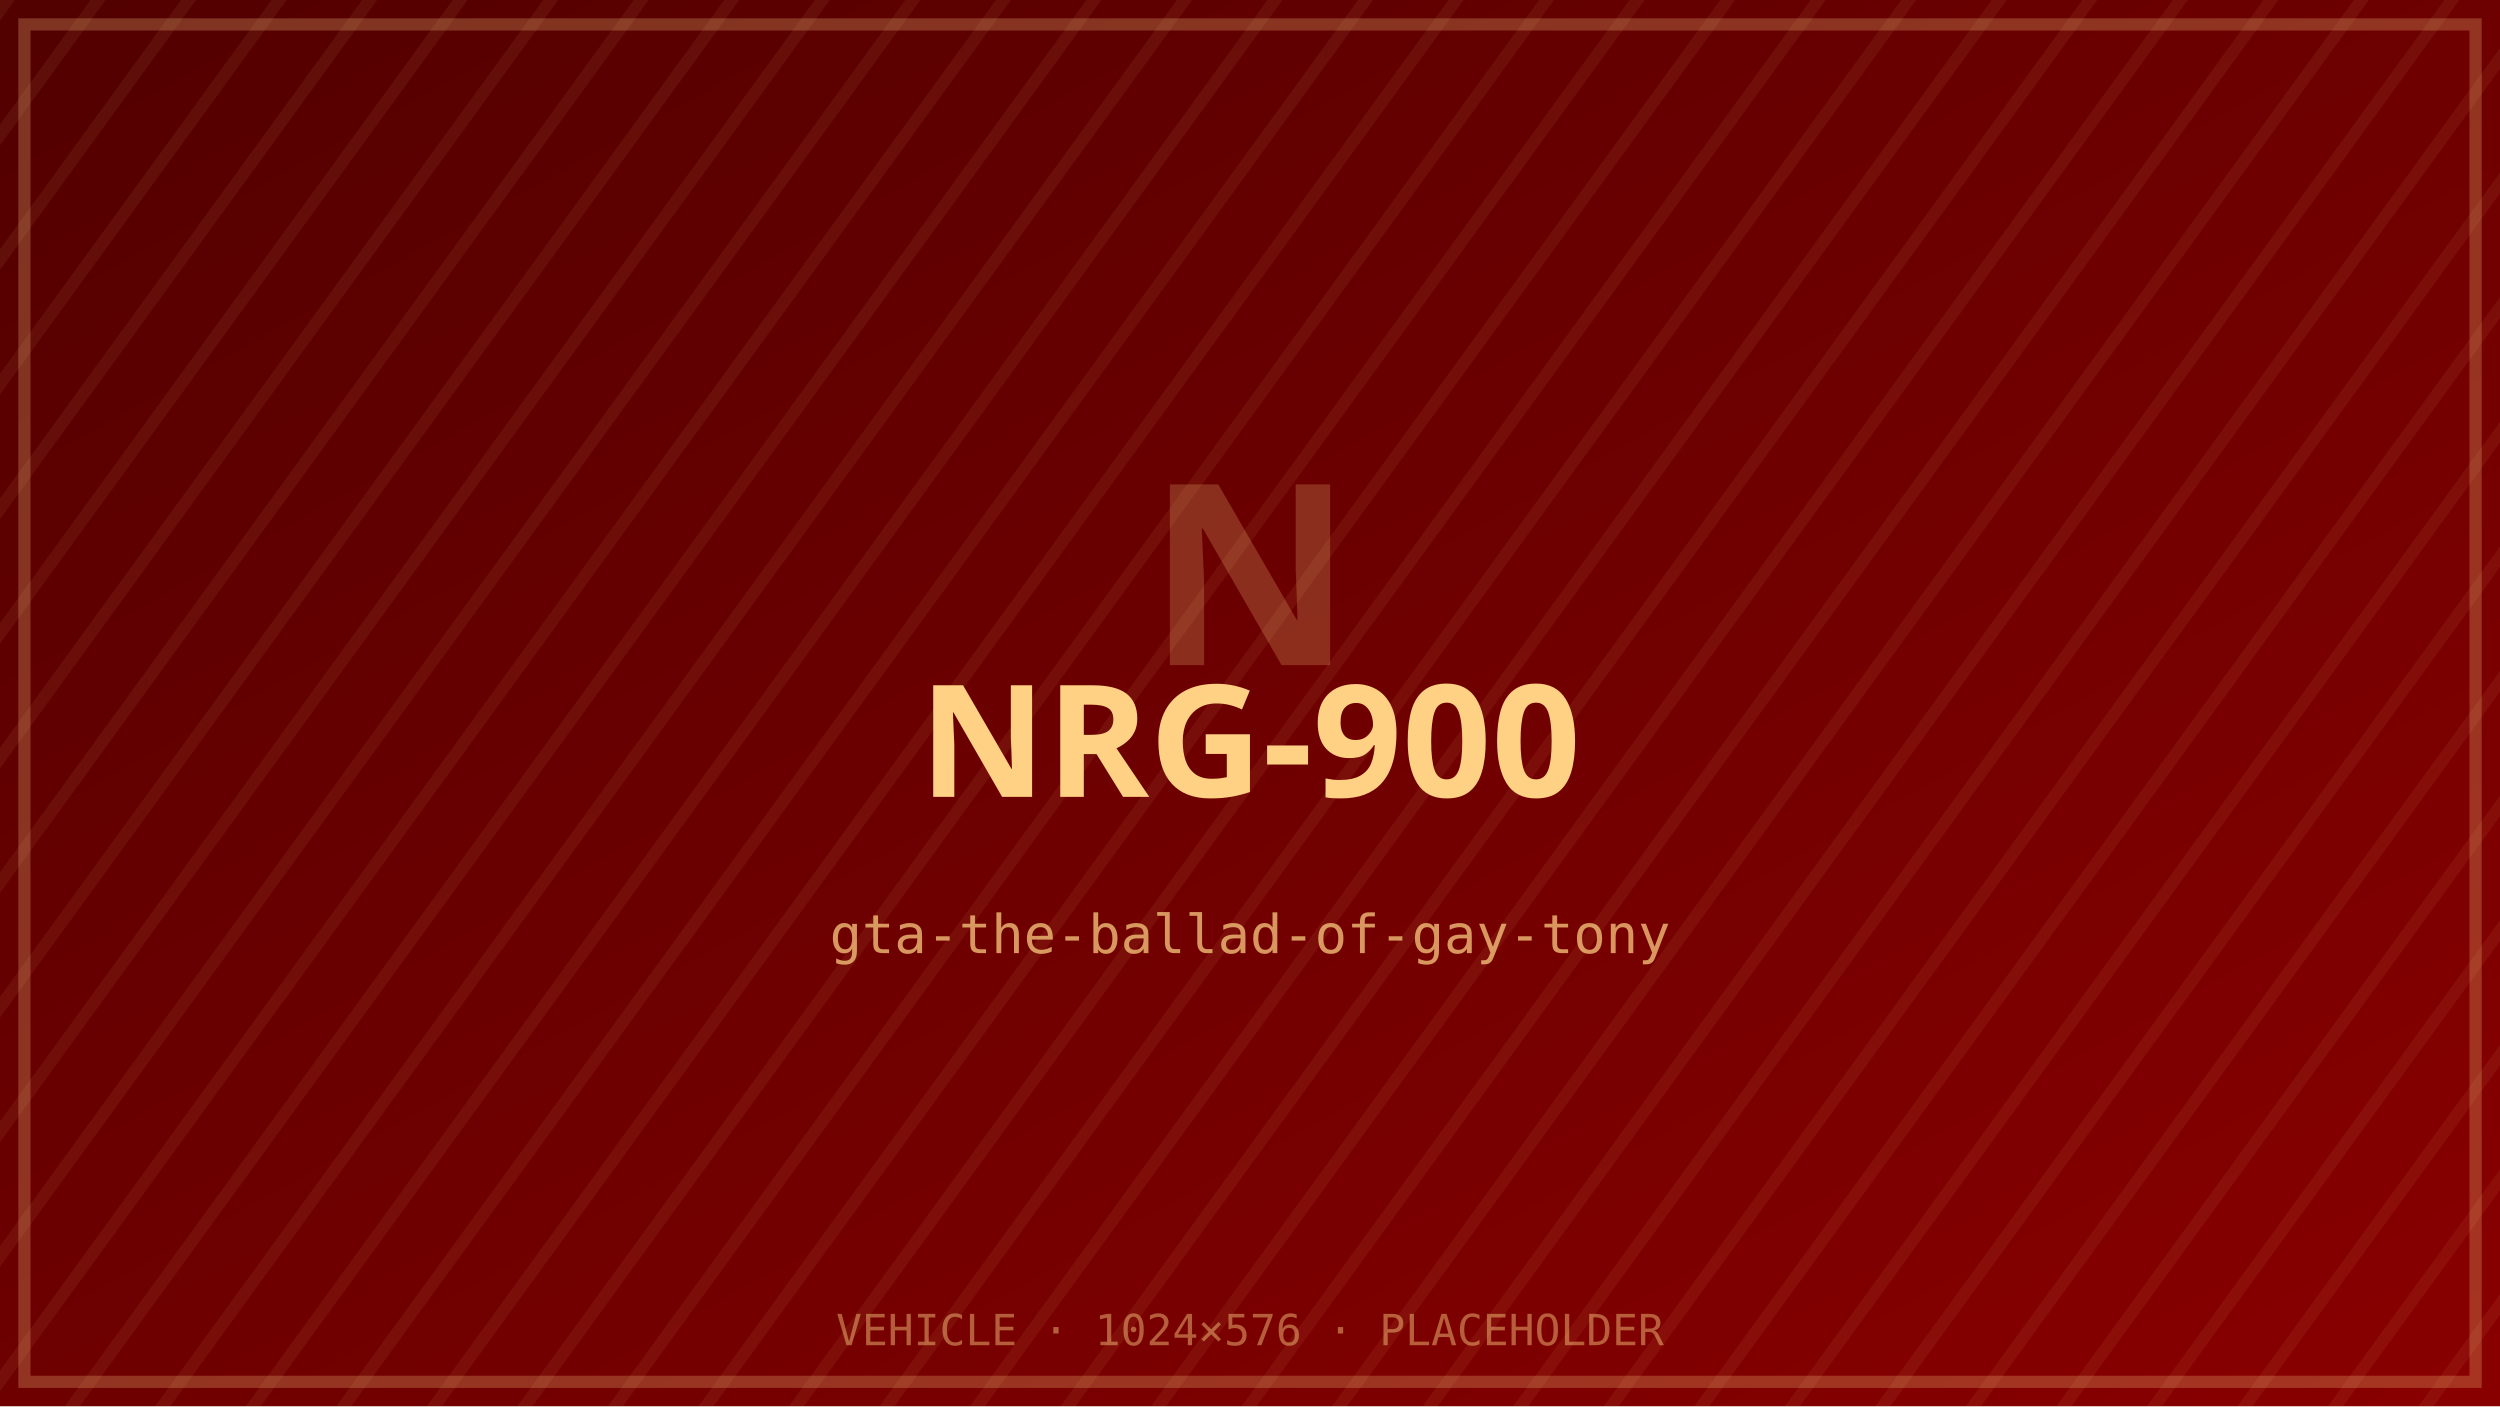
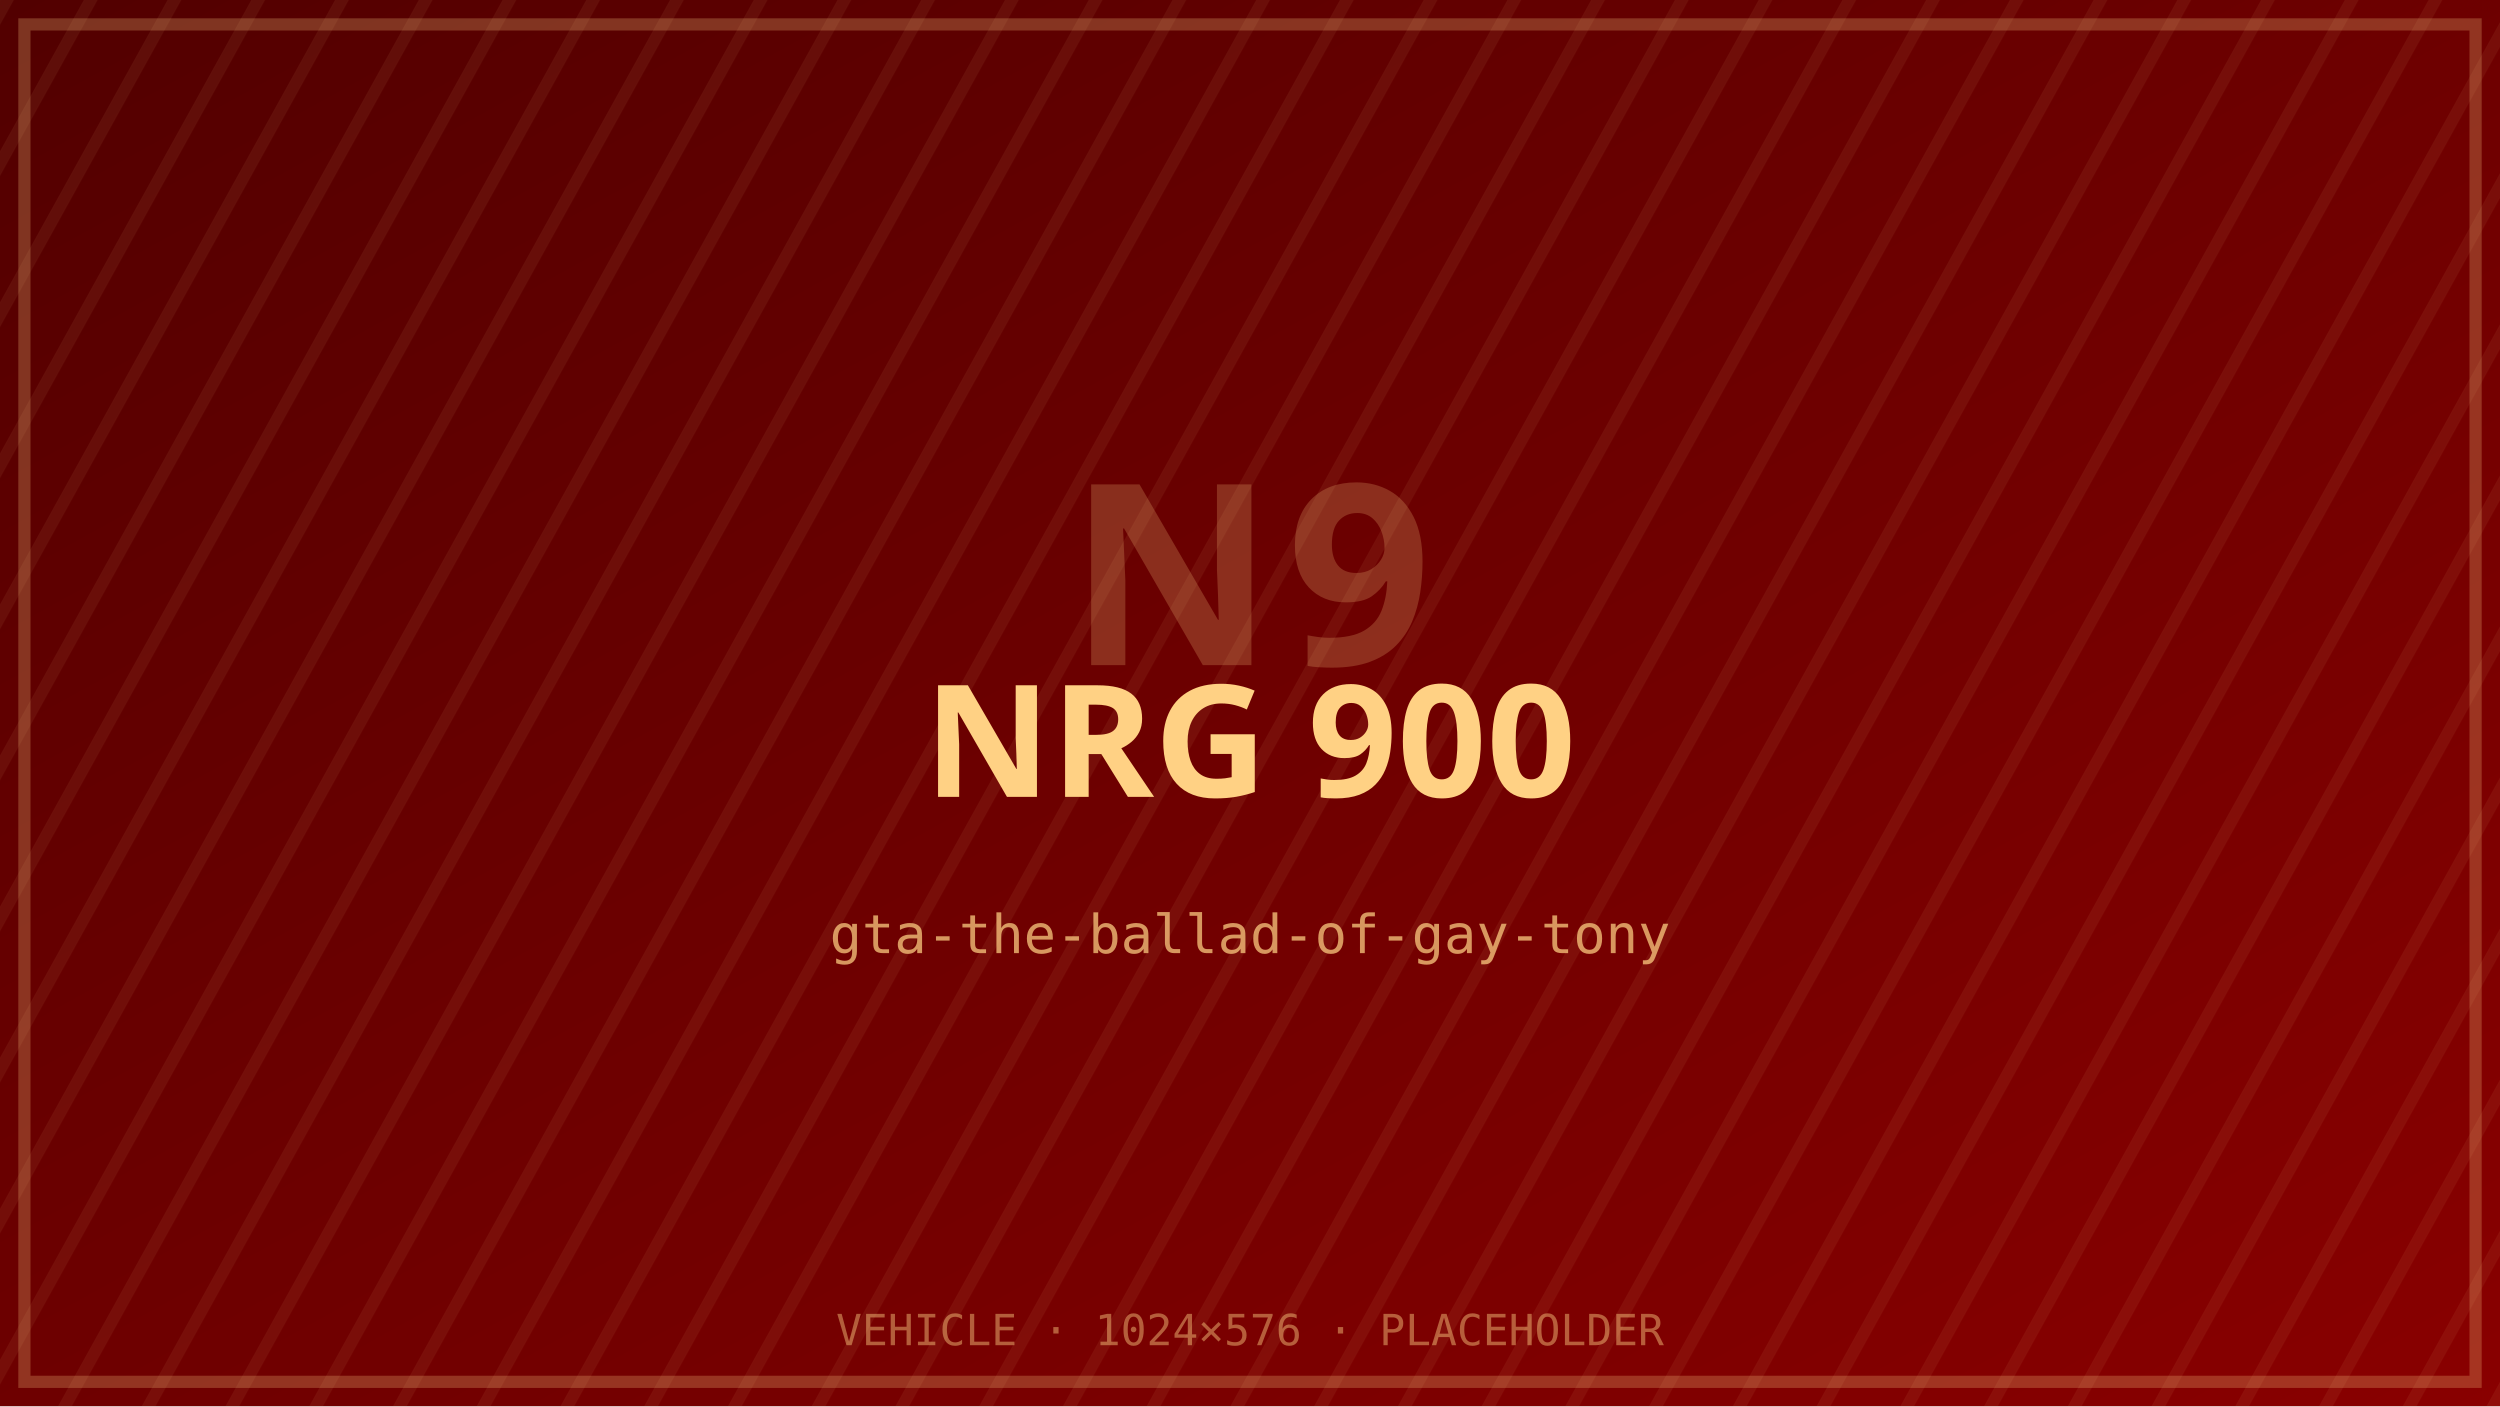
- <svg xmlns="http://www.w3.org/2000/svg" width="1024" height="576" viewBox="0 0 1024 576" role="img" aria-label="NRG-900 — placeholder image">
+ <svg xmlns="http://www.w3.org/2000/svg" width="1024" height="576" viewBox="0 0 1024 576" role="img" aria-label="NRG 900 — placeholder image">
  <defs>
    <linearGradient id="g" x1="0" y1="0" x2="1" y2="1">
      <stop offset="0" stop-color="#520000" />
      <stop offset="1" stop-color="#890000" />
    </linearGradient>
-     <pattern id="p" width="30" height="30" patternUnits="userSpaceOnUse" patternTransform="rotate(36)">
+     <pattern id="p" width="30" height="30" patternUnits="userSpaceOnUse" patternTransform="rotate(29)">
      <rect width="5" height="30" fill="#ffd184" opacity="0.07" />
    </pattern>
  </defs>
  <rect width="1024" height="576" fill="url(#g)" />
  <rect width="1024" height="576" fill="url(#p)" />
  <rect x="10" y="10" width="1004" height="556" fill="none" stroke="#ffd184" stroke-opacity="0.25" stroke-width="5" />
-   <text x="512" y="272.448" text-anchor="middle" font-family="ui-sans-serif,system-ui,sans-serif" font-weight="800" font-size="103.68" fill="#ffd184" fill-opacity="0.22" letter-spacing="5.184">N</text>
-   <text x="512" y="326.4" text-anchor="middle" font-family="ui-sans-serif,system-ui,sans-serif" font-weight="700" font-size="64" fill="#ffd184">NRG-900</text>
+   <text x="512" y="272.448" text-anchor="middle" font-family="ui-sans-serif,system-ui,sans-serif" font-weight="800" font-size="103.68" fill="#ffd184" fill-opacity="0.22" letter-spacing="5.184">N9</text>
+   <text x="512" y="326.4" text-anchor="middle" font-family="ui-sans-serif,system-ui,sans-serif" font-weight="700" font-size="64" fill="#ffd184">NRG 900</text>
  <text x="512" y="390.4" text-anchor="middle" font-family="ui-monospace,SFMono-Regular,monospace" font-size="22" fill="#ffd184" fill-opacity="0.72">gta-the-ballad-of-gay-tony</text>
  <text x="512" y="551" text-anchor="middle" font-family="ui-monospace,SFMono-Regular,monospace" font-size="17.6" fill="#ffd184" fill-opacity="0.45">VEHICLE · 1024×576 · PLACEHOLDER</text>
</svg>
